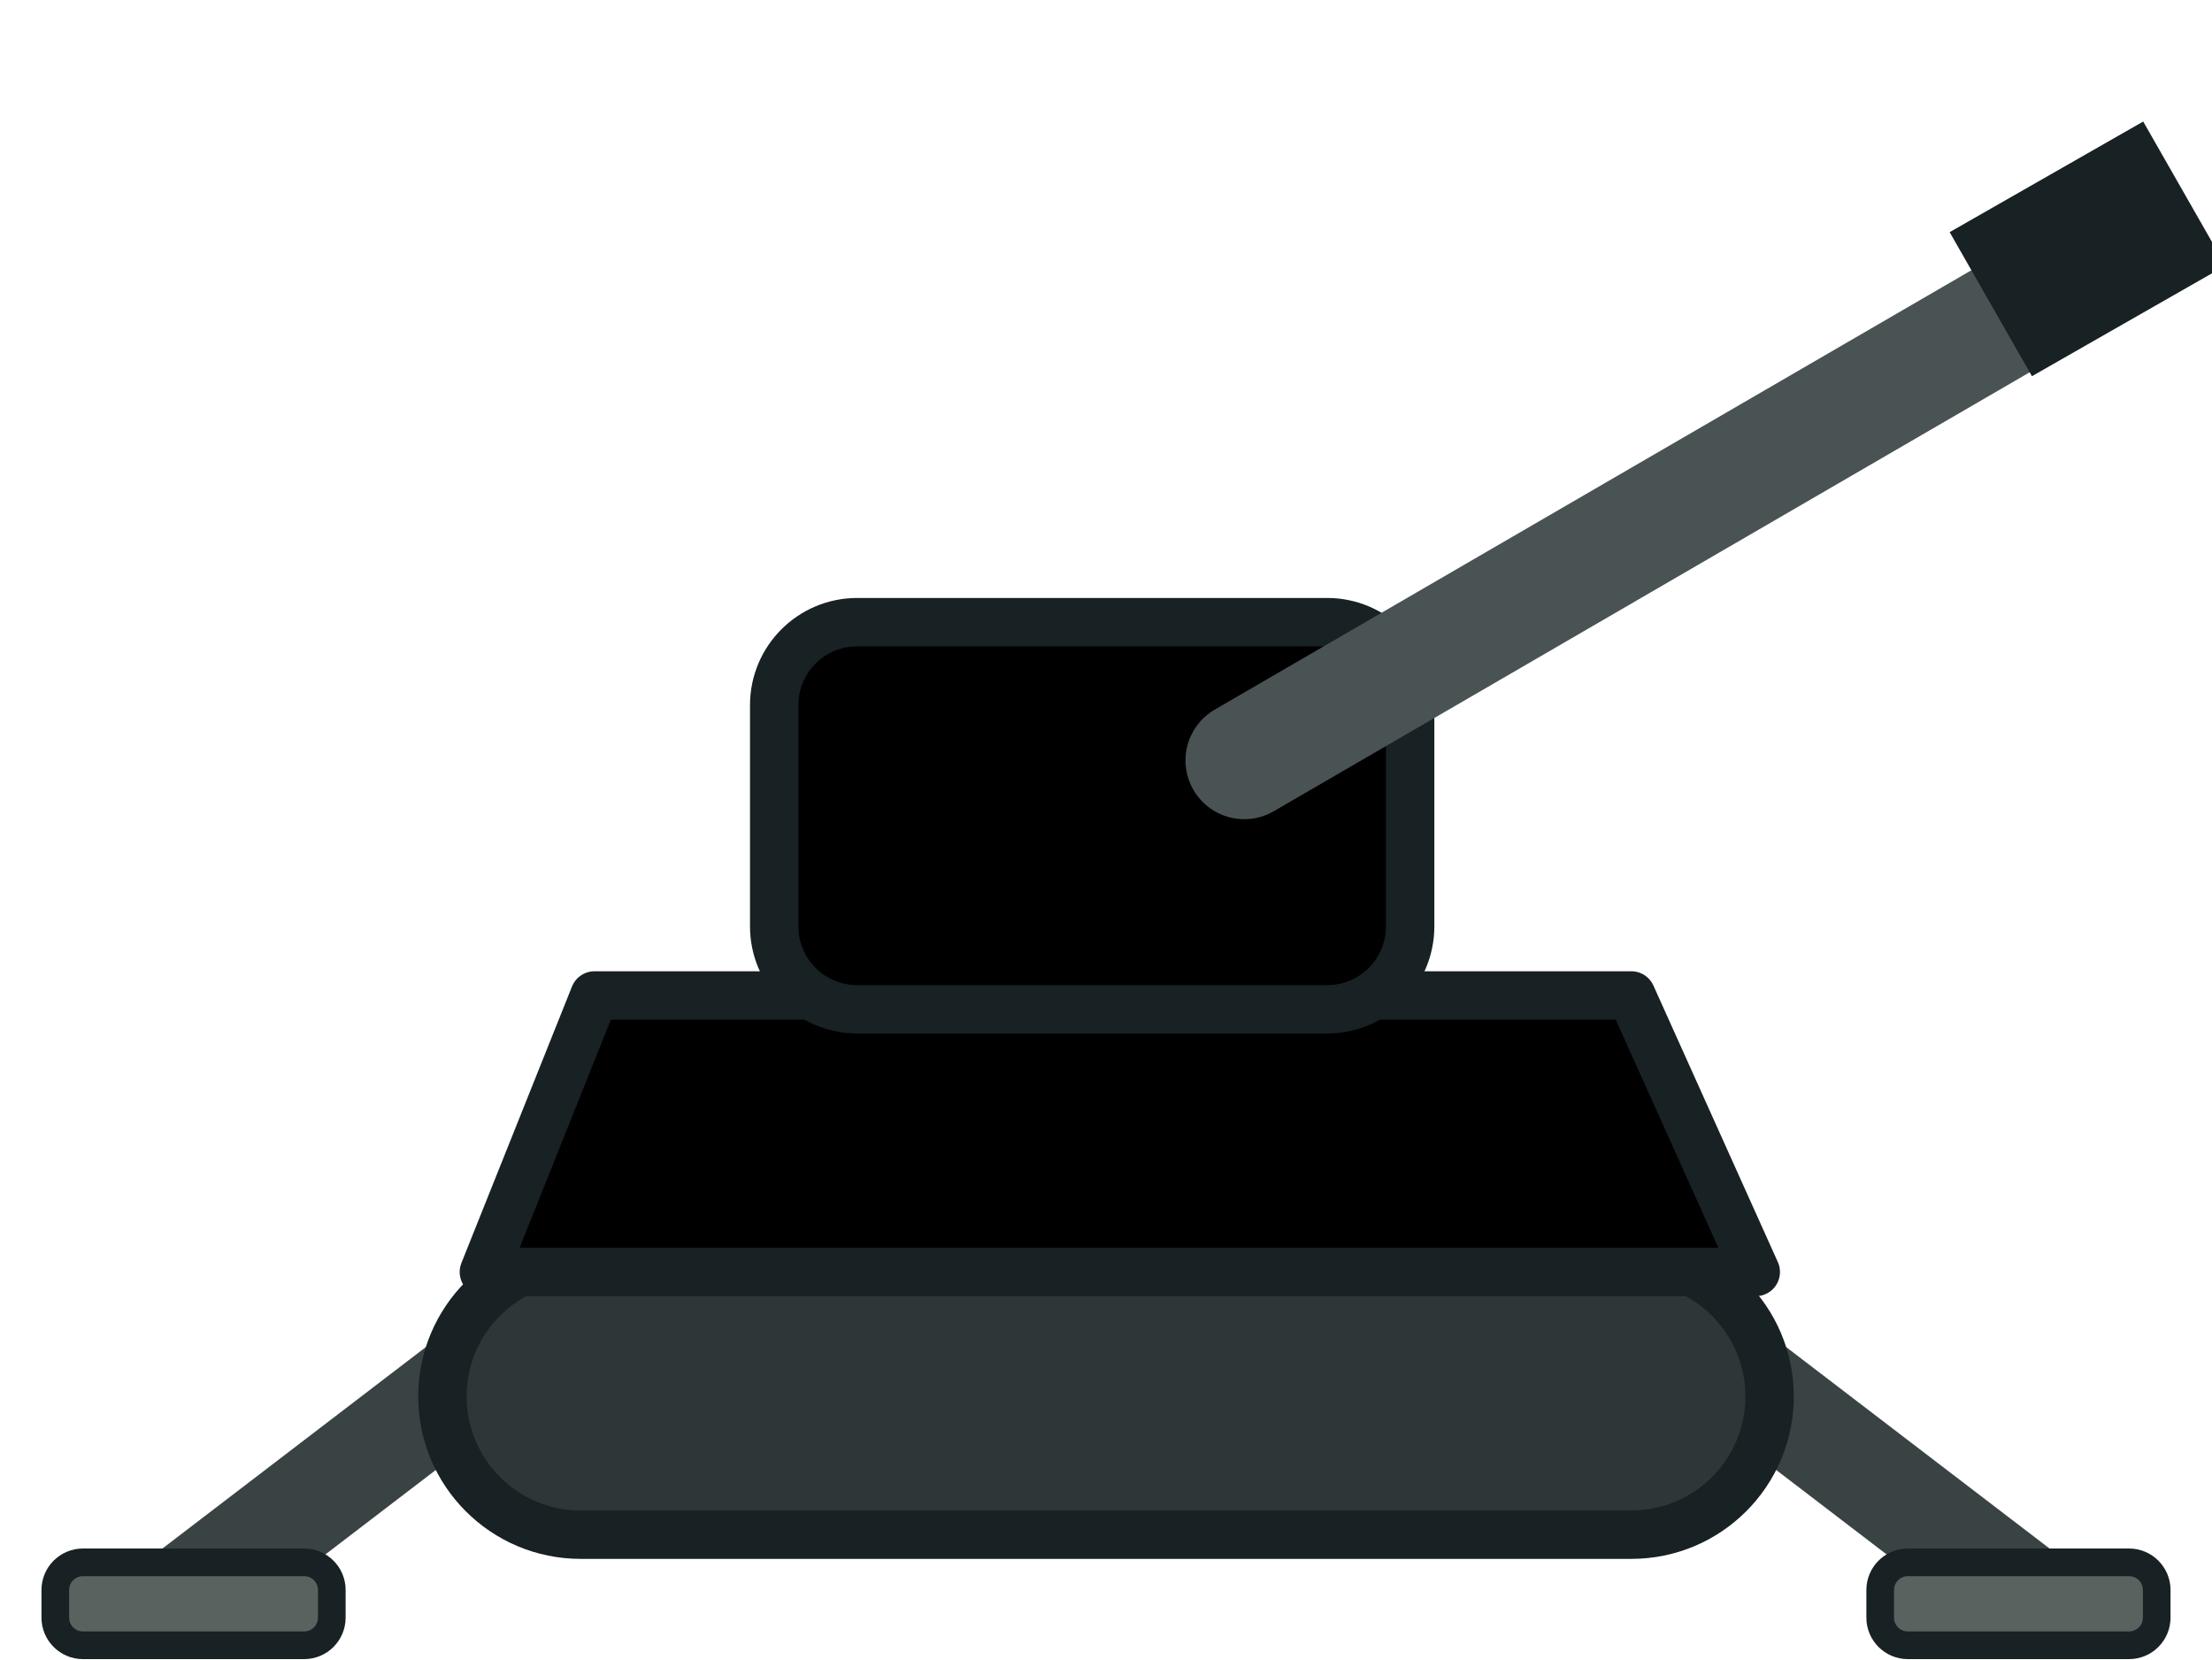
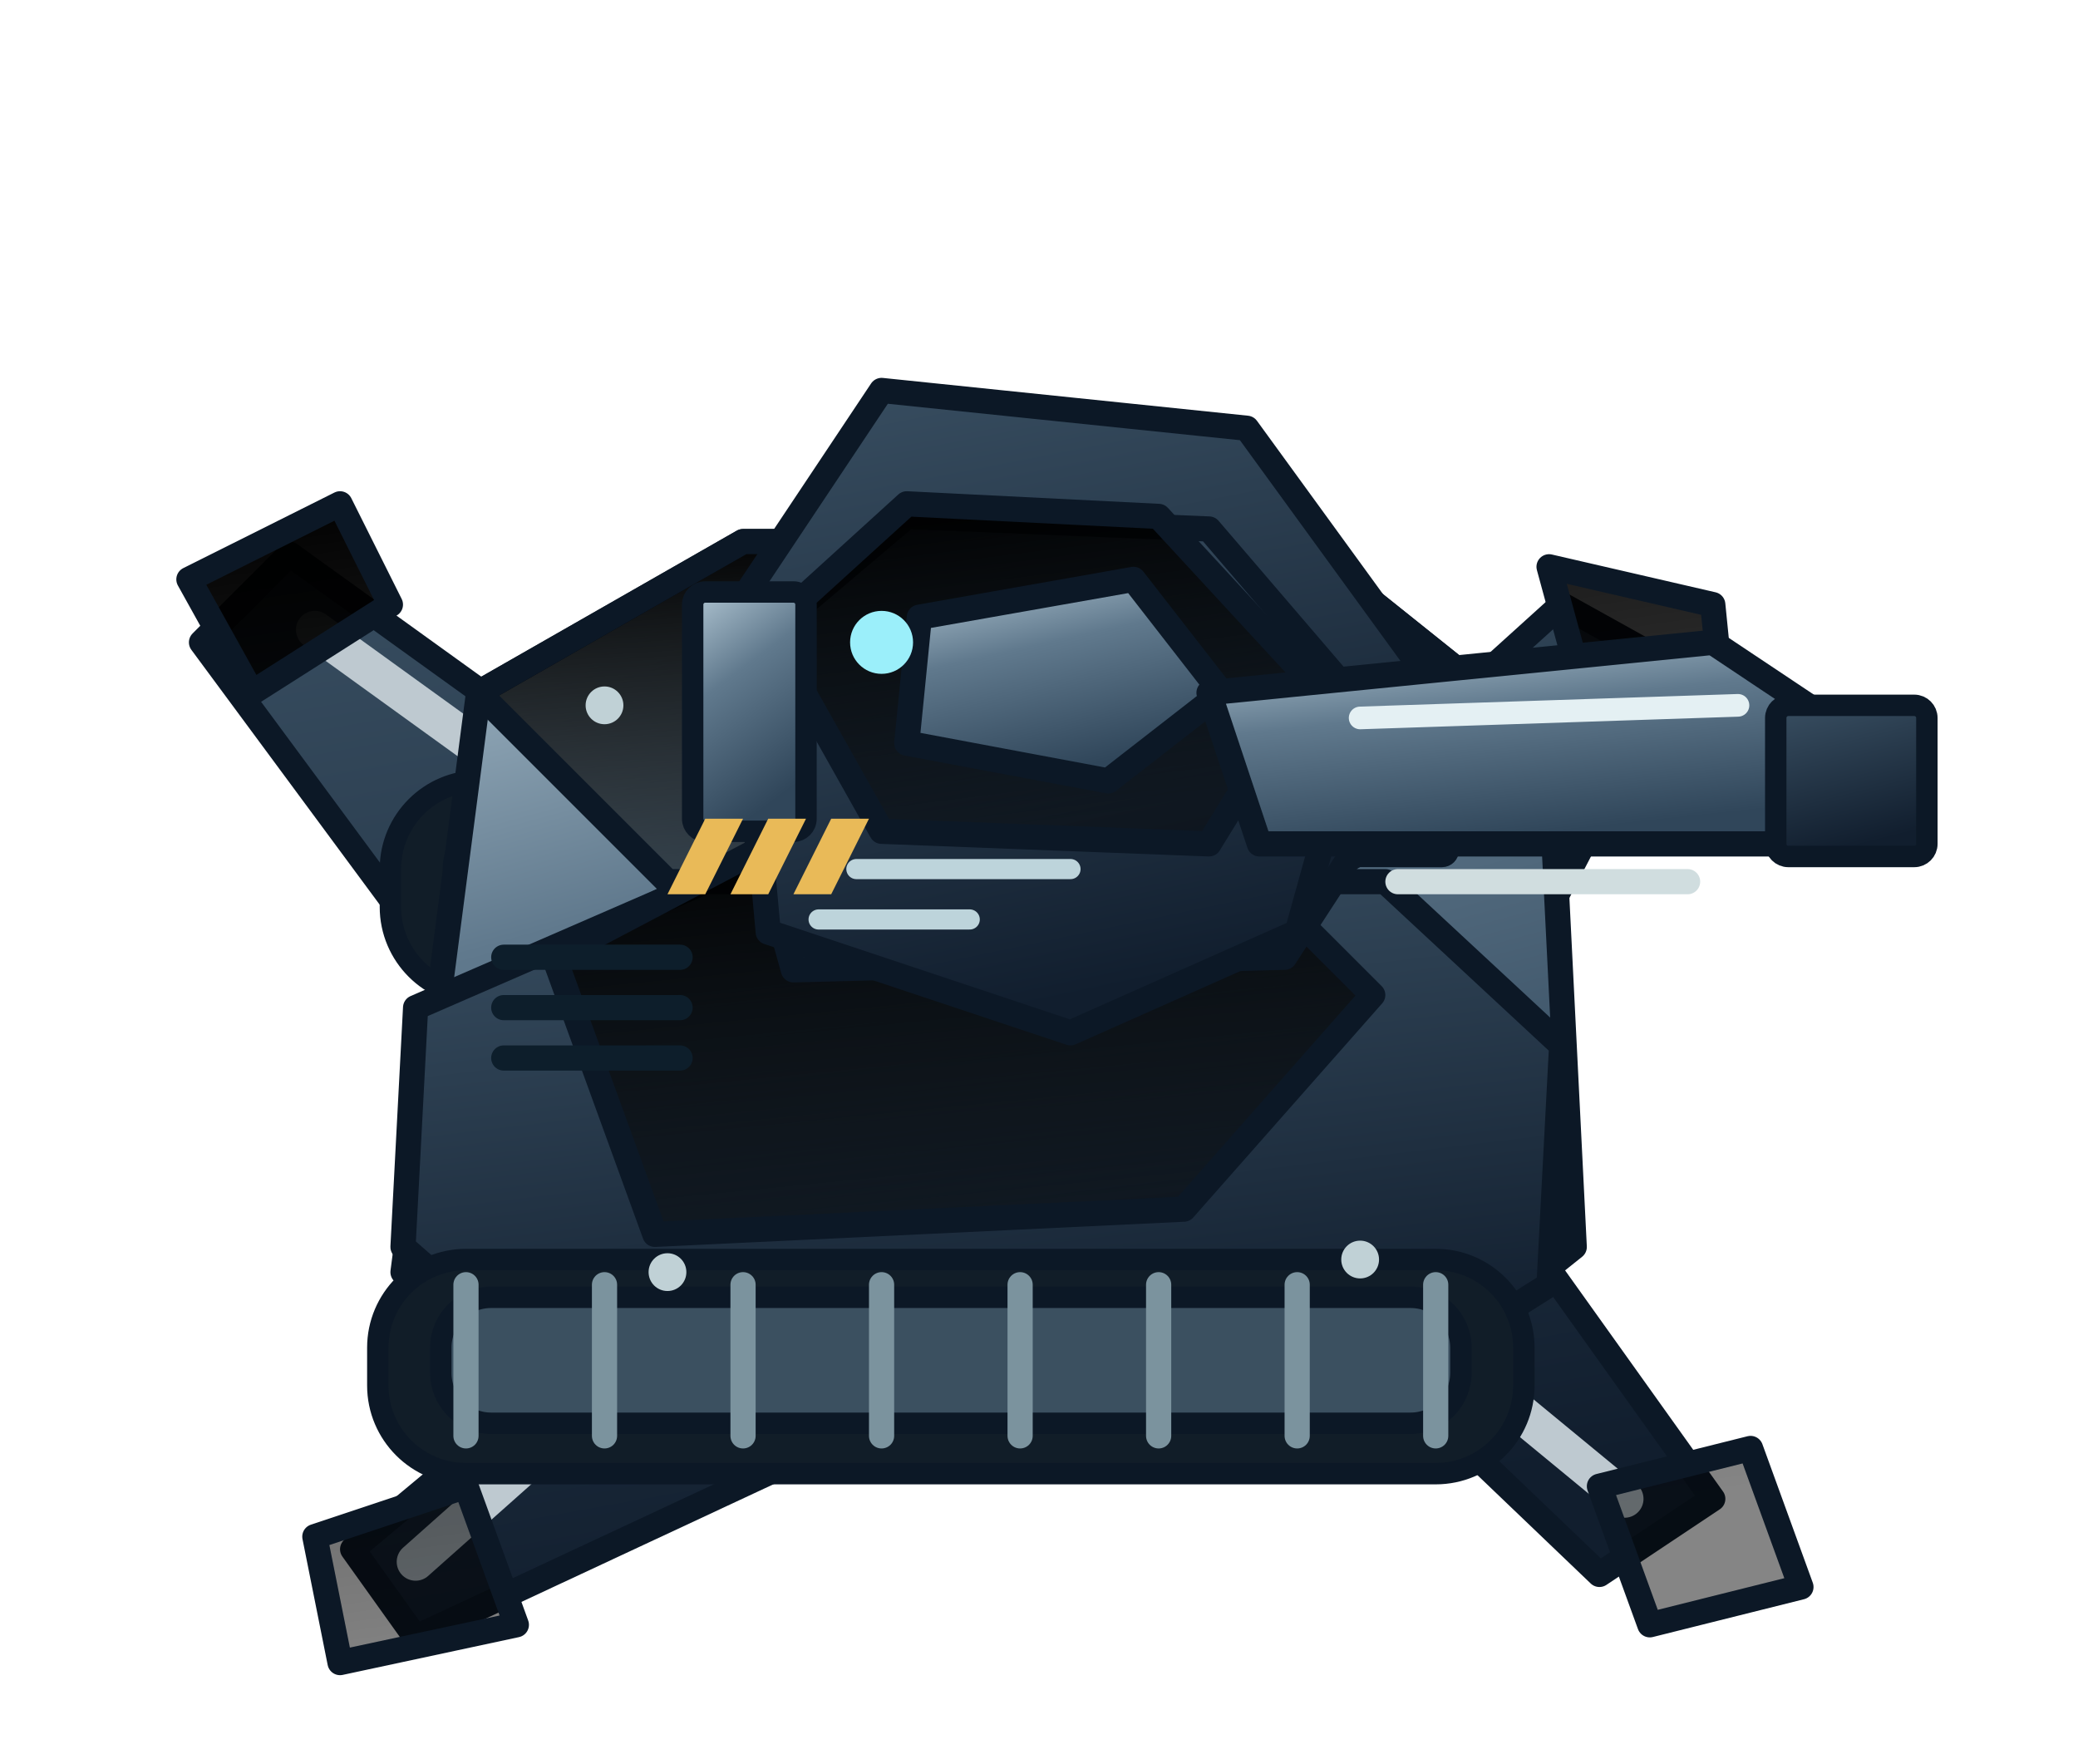
- <svg xmlns="http://www.w3.org/2000/svg" viewBox="-0.8 -0.75 1.6 1.2">
-   <path d="M-0.32 0.14 L-0.66 0.4 M0.32 0.14 L0.66 0.4" stroke="#3a4344" stroke-width="0.075" stroke-linecap="round" />
-   <rect x="-0.76" y="0.38" width="0.2" height="0.06" rx="0.02" fill="#59625f" stroke="#182123" stroke-width="0.02" />
-   <rect x="0.56" y="0.38" width="0.2" height="0.06" rx="0.02" fill="#59625f" stroke="#182123" stroke-width="0.02" />
-   <rect x="-0.48" y="0.16" width="0.96" height="0.2" rx="0.1" fill="#2f3637" stroke="#182123" stroke-width="0.035" />
-   <path d="M-0.45 0.17 L-0.37 -0.03 L0.38 -0.03 L0.47 0.17 Z" fill="currentColor" stroke="#182123" stroke-width="0.035" stroke-linejoin="round" />
-   <rect x="-0.24" y="-0.3" width="0.46" height="0.28" rx="0.06" fill="currentColor" stroke="#182123" stroke-width="0.035" />
-   <rect x="-0.2" y="-0.23" width="0.38" height="0.05" fill="rgba(0,0,0,0.25)" />
-   <path d="M0.1 -0.2 L0.72 -0.56" stroke="#4a5354" stroke-width="0.085" stroke-linecap="round" />
-   <path d="M0.64 -0.53 L0.78 -0.61" stroke="#182123" stroke-width="0.12" stroke-linecap="butt" />
+ <svg xmlns="http://www.w3.org/2000/svg" viewBox="-0.8 -0.84 1.65 1.4">
+   <defs>
+     <linearGradient id="armor" x2=".35" y2="1">
+       <stop stop-color="#b0c5d2" />
+       <stop offset=".42" stop-color="#60798d" />
+       <stop offset="1" stop-color="#30465a" />
+     </linearGradient>
+     <linearGradient id="dark" x2=".25" y2="1">
+       <stop stop-color="#394f62" />
+       <stop offset="1" stop-color="#111e2e" />
+     </linearGradient>
+     <linearGradient id="team" x2=".2" y2="1">
+       <stop stop-color="currentColor" />
+       <stop offset="1" stop-color="currentColor" stop-opacity=".48" />
+     </linearGradient>
+     <linearGradient id="glass" x2=".5" y2="1">
+       <stop stop-color="#edffff" />
+       <stop offset=".35" stop-color="#79e6f5" />
+       <stop offset="1" stop-color="#237695" />
+     </linearGradient>
+     <radialGradient id="power">
+       <stop stop-color="#eaffff" />
+       <stop offset=".36" stop-color="#6ee6ff" />
+       <stop offset="1" stop-color="#3291c5" stop-opacity=".12" />
+     </radialGradient>
+   </defs>
+   <g transform="scale(.01)">
+     <path d="M-32-22-57-40-64-33-47-10-34-5M-28 19-52 39-47 46-17 32M23-17 44-36 53-31 40-6M24 19 47 41 56 35 41 14" fill="url(#dark)" stroke="#0c1826" stroke-width="2" stroke-linejoin="round" />
+     <path d="M-37-21-55-34M-29 24-47 40M31-16 46-30M32 21 49 35" fill="none" stroke="#bec9d0" stroke-width="3" stroke-linecap="round" stroke-linejoin="round" />
+     <path d="M-65-38-53-44-49-36-60-29ZM-55 38-43 34-39 45-53 48ZM43-39 56-36 57-26 46-28ZM47 34 59 31 63 42 51 45Z" fill="url(#team)" stroke="#0c1826" stroke-width="2" stroke-linejoin="round" />
+     <rect x="-49" y="-22" width="91" height="17" rx="7" fill="#111d28" stroke="#0c1826" stroke-width="1.7" />
+     <rect x="-44" y="-19" width="81" height="10" rx="4" fill="#3b5060" stroke="#0c1826" stroke-width="1.7" />
+     <path d="M-42 -20v12" fill="none" stroke="#7b939e" stroke-width="2" stroke-linecap="round" stroke-linejoin="round" />
+     <path d="M-31 -20v12" fill="none" stroke="#7b939e" stroke-width="2" stroke-linecap="round" stroke-linejoin="round" />
+     <path d="M-20 -20v12" fill="none" stroke="#7b939e" stroke-width="2" stroke-linecap="round" stroke-linejoin="round" />
+     <path d="M-9 -20v12" fill="none" stroke="#7b939e" stroke-width="2" stroke-linecap="round" stroke-linejoin="round" />
+     <path d="M2 -20v12" fill="none" stroke="#7b939e" stroke-width="2" stroke-linecap="round" stroke-linejoin="round" />
+     <path d="M13 -20v12" fill="none" stroke="#7b939e" stroke-width="2" stroke-linecap="round" stroke-linejoin="round" />
+     <path d="M24 -20v12" fill="none" stroke="#7b939e" stroke-width="2" stroke-linecap="round" stroke-linejoin="round" />
+     <path d="M35 -20v12" fill="none" stroke="#7b939e" stroke-width="2" stroke-linecap="round" stroke-linejoin="round" />
+     <path d="M-42-29-21-41 23-41 43-25 45 15 25 31-33 31-48 17Z" fill="url(#armor)" stroke="#0c1826" stroke-width="2" stroke-linejoin="round" />
+     <path d="M-42-29-21-41 23-41 43-25 24-14-27-14Z" fill="url(#team)" stroke="#0c1826" stroke-width="2" stroke-linejoin="round" />
+     <path d="M-47-4-24-14 30-14 44-1 43 18 24 30-32 29-48 15Z" fill="url(#dark)" stroke="#0c1826" stroke-width="2" stroke-linejoin="round" />
+     <path d="M-36-8-17-18 16-18 29-5 14 12-28 14Z" fill="url(#team)" stroke="#0c1826" stroke-width="2" stroke-linejoin="round" />
+     <rect x="-50" y="16" width="91" height="17" rx="7" fill="#111d28" stroke="#0c1826" stroke-width="1.7" />
+     <rect x="-45" y="19" width="81" height="10" rx="4" fill="#3b5060" stroke="#0c1826" stroke-width="1.7" />
+     <path d="M-43 18v12" fill="none" stroke="#7b939e" stroke-width="2" stroke-linecap="round" stroke-linejoin="round" />
+     <path d="M-32 18v12" fill="none" stroke="#7b939e" stroke-width="2" stroke-linecap="round" stroke-linejoin="round" />
+     <path d="M-21 18v12" fill="none" stroke="#7b939e" stroke-width="2" stroke-linecap="round" stroke-linejoin="round" />
+     <path d="M-10 18v12" fill="none" stroke="#7b939e" stroke-width="2" stroke-linecap="round" stroke-linejoin="round" />
+     <path d="M1 18v12" fill="none" stroke="#7b939e" stroke-width="2" stroke-linecap="round" stroke-linejoin="round" />
+     <path d="M12 18v12" fill="none" stroke="#7b939e" stroke-width="2" stroke-linecap="round" stroke-linejoin="round" />
+     <path d="M23 18v12" fill="none" stroke="#7b939e" stroke-width="2" stroke-linecap="round" stroke-linejoin="round" />
+     <path d="M34 18v12" fill="none" stroke="#7b939e" stroke-width="2" stroke-linecap="round" stroke-linejoin="round" />
+     <path d="M-40 -8h14" fill="none" stroke="#0d1e2b" stroke-width="2" stroke-linecap="round" stroke-linejoin="round" />
+     <path d="M-40 -4h14" fill="none" stroke="#0d1e2b" stroke-width="2" stroke-linecap="round" stroke-linejoin="round" />
+     <path d="M-40 0h14" fill="none" stroke="#0d1e2b" stroke-width="2" stroke-linecap="round" stroke-linejoin="round" />
+     <rect x="27" y="-18" width="8" height="2" rx="0.5" fill="#9beef5" stroke="#0c1826" stroke-width="1.7" />
+     <circle cx="-32" cy="-28" r="1.5" fill="#c0d1d6" />
+     <circle cx="24" cy="-28" r="1.5" fill="#c0d1d6" />
+     <circle cx="-27" cy="17" r="1.5" fill="#c0d1d6" />
+     <circle cx="28" cy="16" r="1.5" fill="#c0d1d6" />
+     <path d="M-24-32-10-53 19-50 35-28 22-8-17-7Z" fill="url(#dark)" stroke="#0c1826" stroke-width="2" stroke-linejoin="round" />
+     <path d="M-21-32-8-43 16-42 28-28 23-10 5-2-19-10Z" fill="url(#dark)" stroke="#0c1826" stroke-width="2" stroke-linejoin="round" />
+     <path d="M-19-34-8-44 12-43 24-30 16-17-10-18Z" fill="url(#team)" stroke="#0c1826" stroke-width="2" stroke-linejoin="round" />
+     <path d="M-7-35 10-38 17-29 8-22-8-25Z" fill="url(#armor)" stroke="#0c1826" stroke-width="2" stroke-linejoin="round" />
+     <path d="M16-29 56-33 68-25 66-17 20-17Z" fill="url(#armor)" stroke="#0c1826" stroke-width="2" stroke-linejoin="round" />
+     <rect x="61" y="-28" width="12" height="12" rx="1" fill="url(#dark)" stroke="#0c1826" stroke-width="1.7" />
+     <path d="M28-27 58-28" fill="none" stroke="#e4f0f3" stroke-width="1.8" stroke-linecap="round" stroke-linejoin="round" />
+     <path d="M-12-15H5M-15-11H-3" fill="none" stroke="#bdd4db" stroke-width="1.6" stroke-linecap="round" stroke-linejoin="round" />
+     <circle cx="-10" cy="-33" r="2.5" fill="#9beffa" />
+     <rect x="-25" y="-37" width="9" height="19" rx="1" fill="url(#armor)" stroke="#0c1826" stroke-width="1.7" />
+     <path d="M-24 -19h3l-3 6h-3Z" fill="#e9ba58" stroke="none" stroke-width="2" stroke-linejoin="round" />
+     <path d="M-19 -19h3l-3 6h-3Z" fill="#e9ba58" stroke="none" stroke-width="2" stroke-linejoin="round" />
+     <path d="M-14 -19h3l-3 6h-3Z" fill="#e9ba58" stroke="none" stroke-width="2" stroke-linejoin="round" />
+     <path d="M31-14 54-14" fill="none" stroke="#d0dddf" stroke-width="2" stroke-linecap="round" stroke-linejoin="round" />
+   </g>
</svg>
